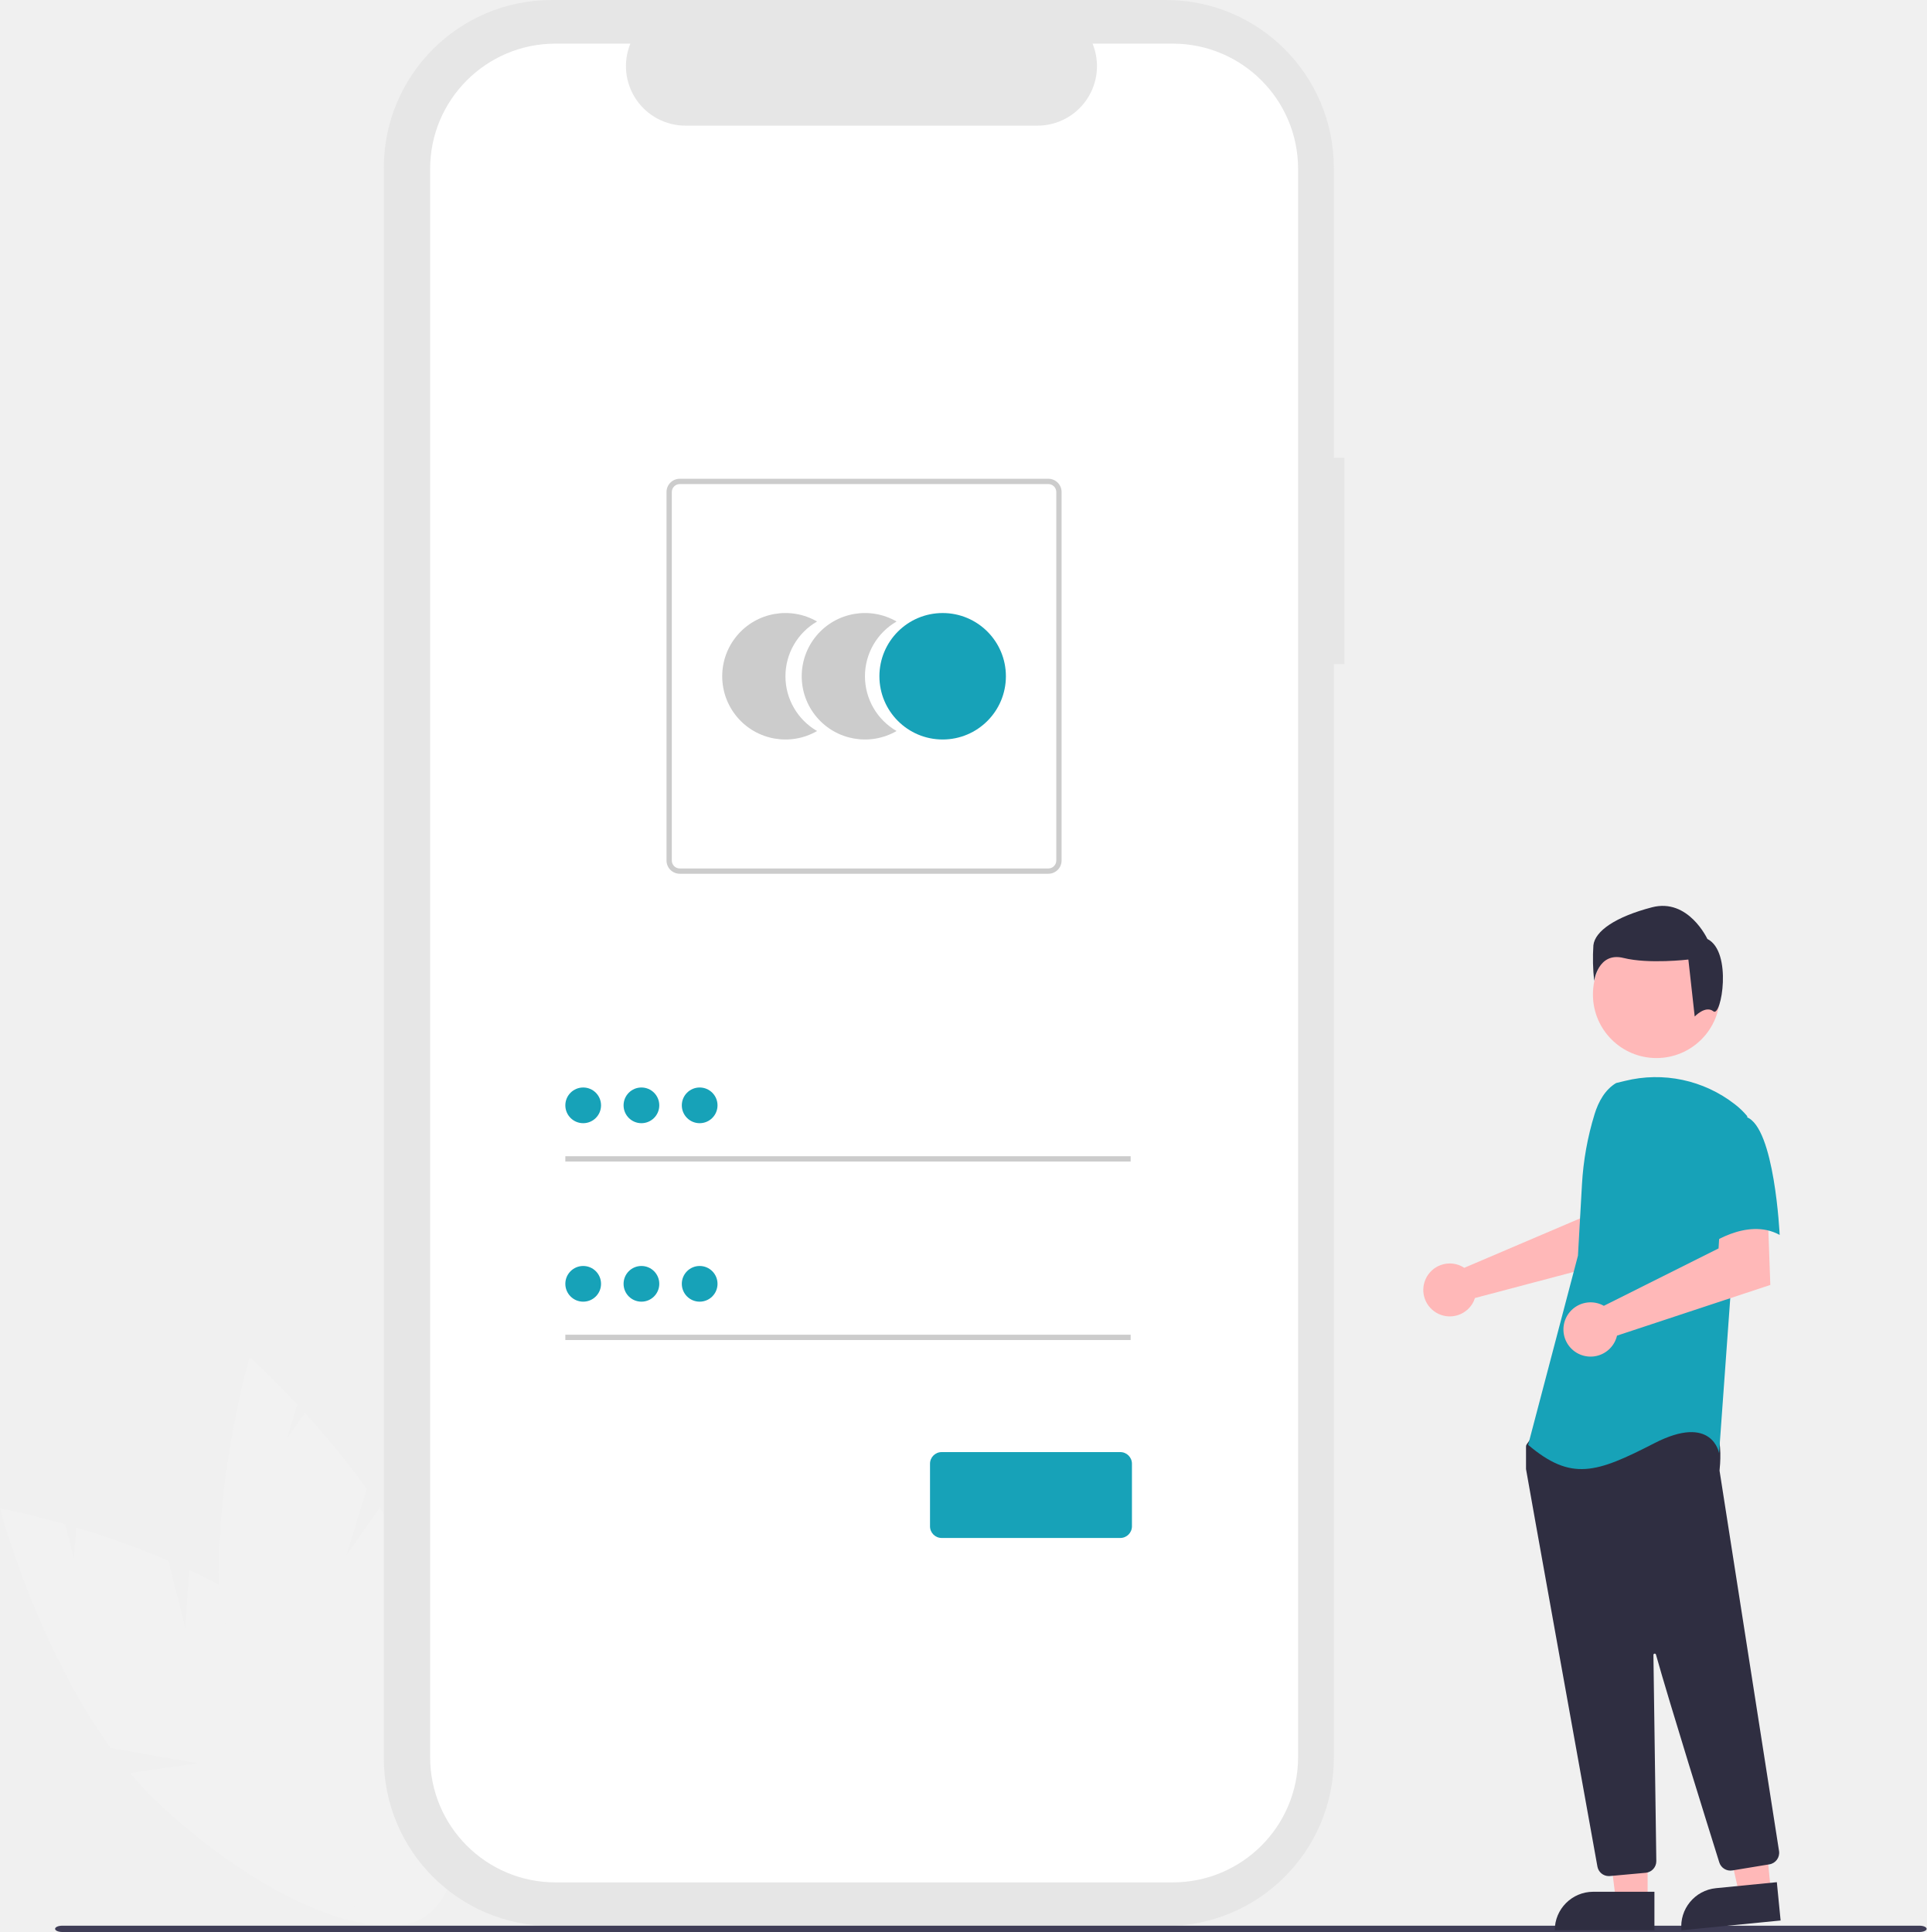
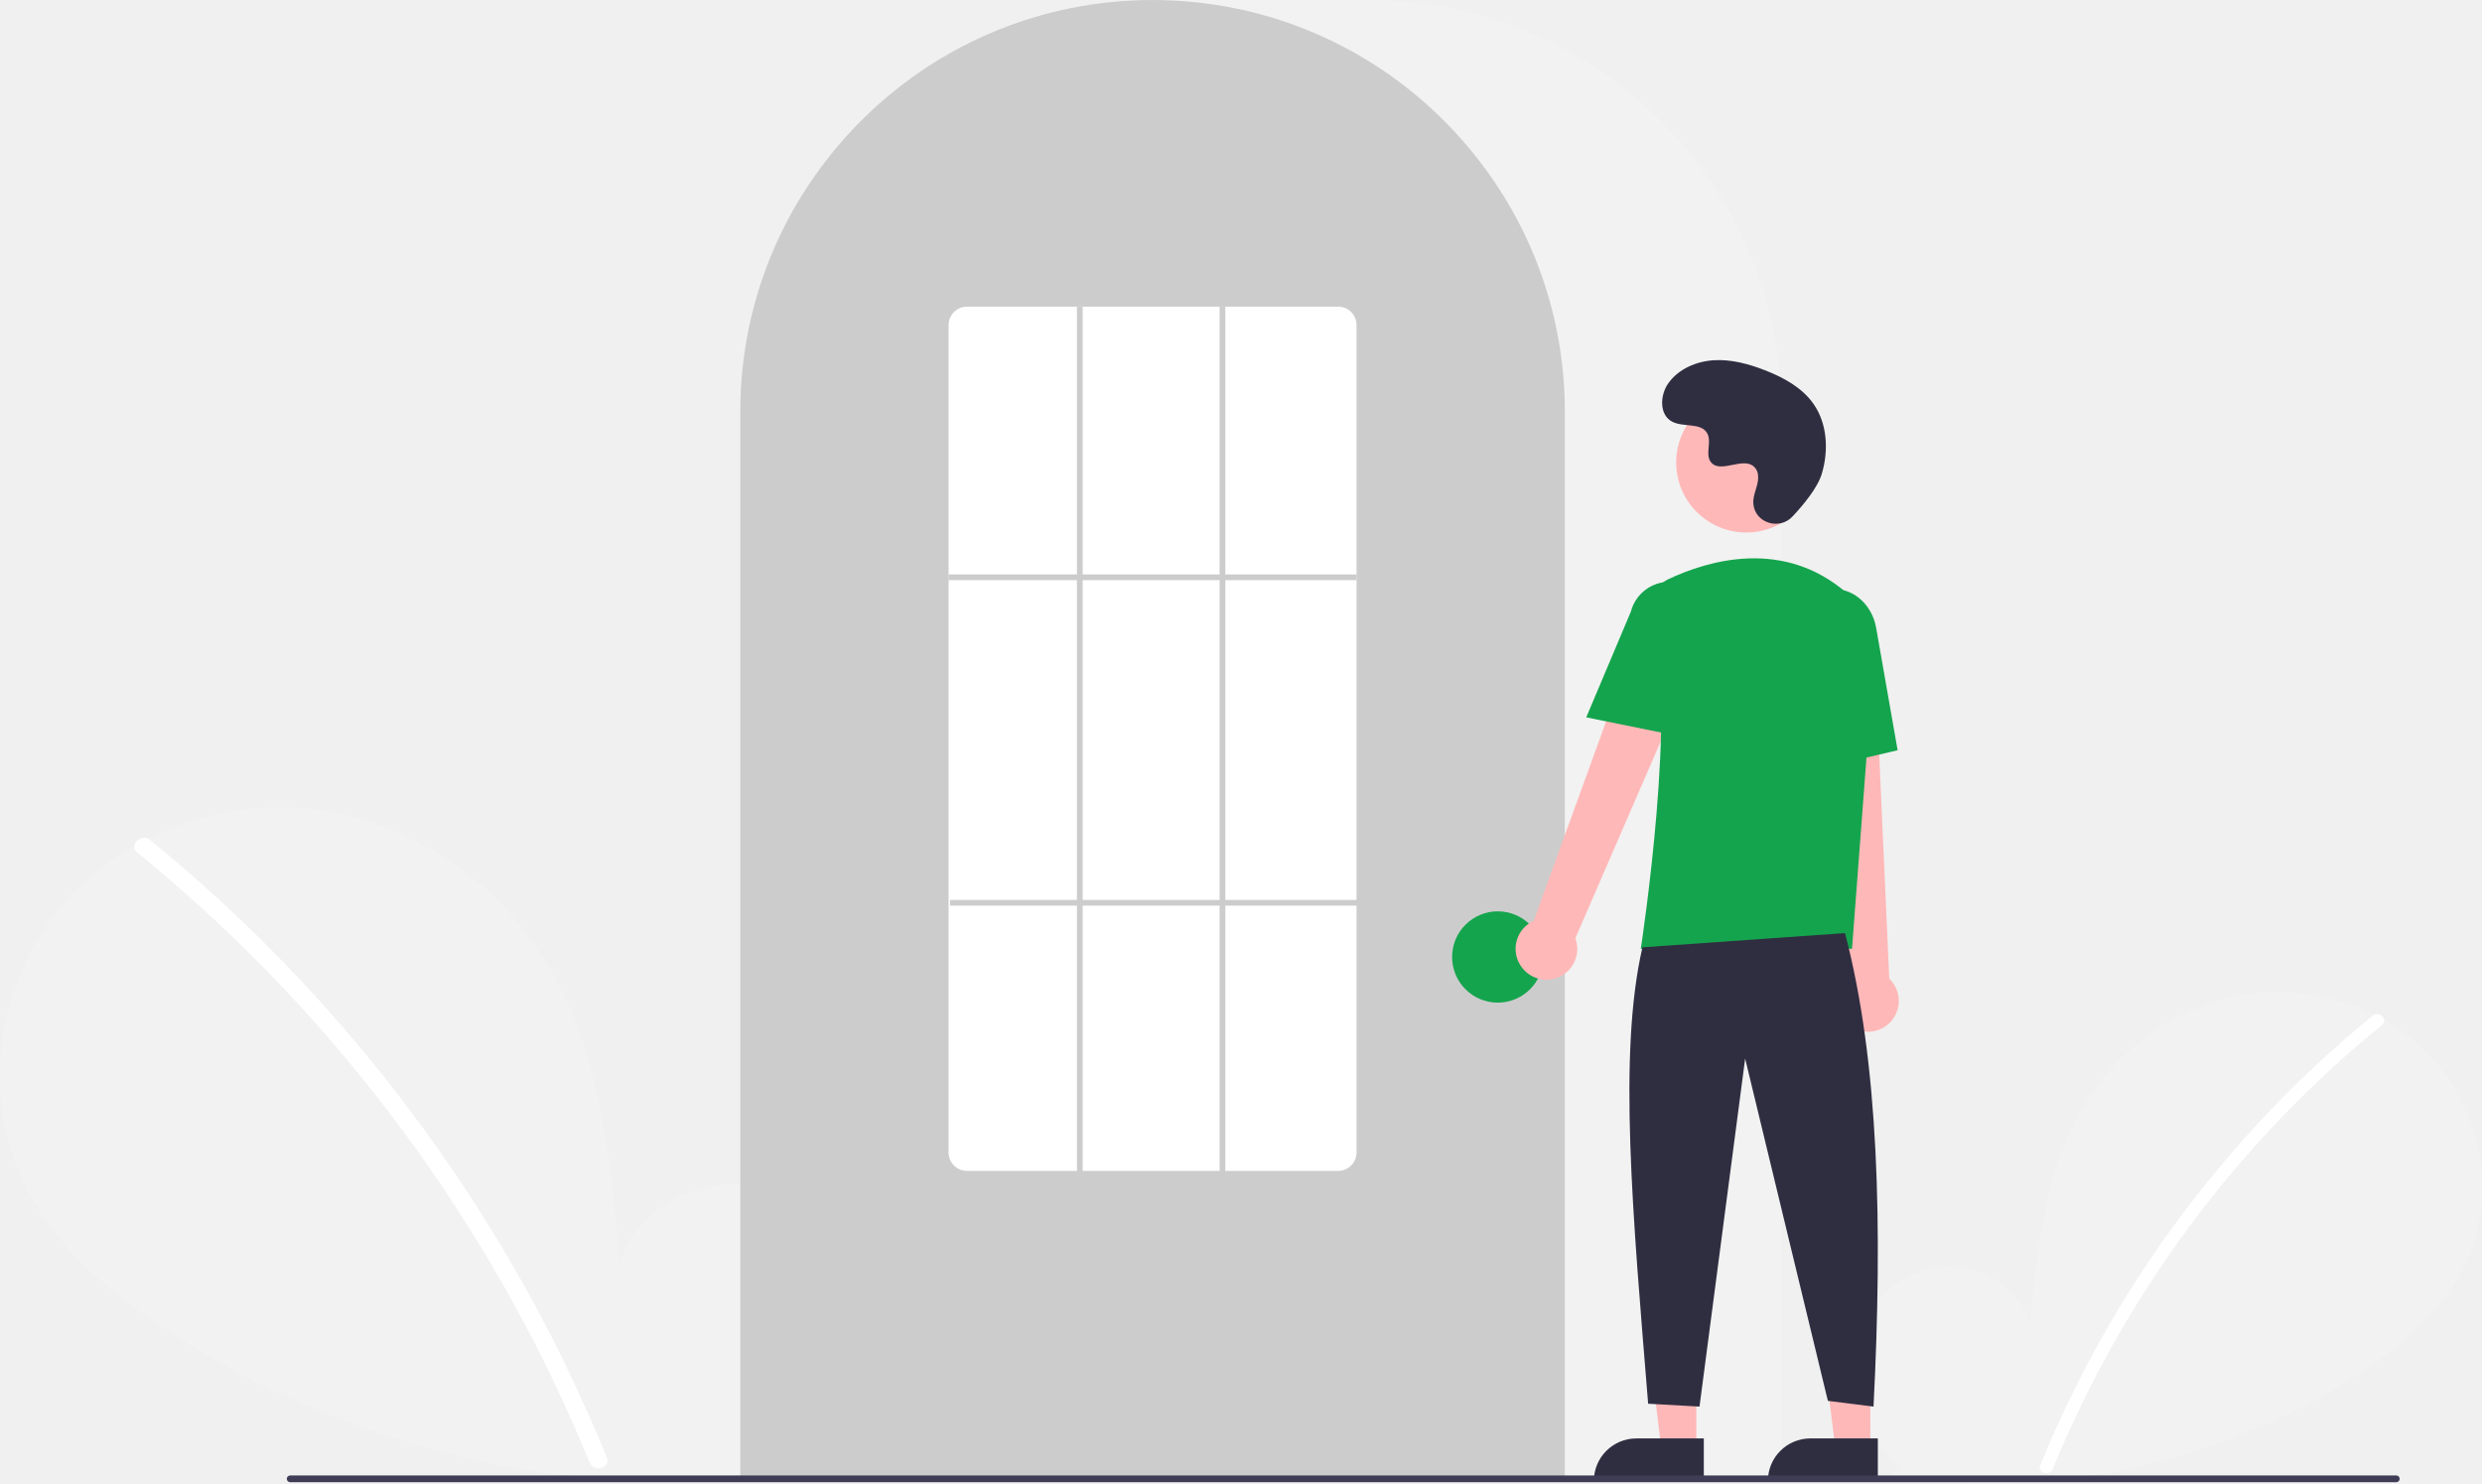
- <svg xmlns="http://www.w3.org/2000/svg" data-name="Layer 1" width="744.848" height="747.077" viewBox="0 0 744.848 747.077">
-   <path id="fa3b9e12-7275-481e-bee9-64fd9595a50d-68" data-name="Path 1" d="M299.205,705.809l-6.56-25.872a335.967,335.967,0,0,0-35.643-12.788l-.828,12.024-3.358-13.247c-15.021-4.294-25.24-6.183-25.24-6.183s13.8,52.489,42.754,92.617l33.734,5.926-26.207,3.779a135.926,135.926,0,0,0,11.719,12.422c42.115,39.092,89.024,57.028,104.773,40.06s-5.625-62.412-47.74-101.5c-13.056-12.119-29.457-21.844-45.875-29.5Z" transform="translate(-227.576 -76.46149)" fill="#f2f2f2" />
-   <path id="bde08021-c30f-4979-a9d8-cb90b72b5ca2-69" data-name="Path 2" d="M361.591,677.706l7.758-25.538a335.94,335.94,0,0,0-23.9-29.371l-6.924,9.865,3.972-13.076c-10.641-11.436-18.412-18.335-18.412-18.335s-15.315,52.067-11.275,101.384l25.815,22.51-24.392-10.312a135.919,135.919,0,0,0,3.614,16.694c15.846,55.234,46.731,94.835,68.983,88.451s27.446-56.335,11.6-111.569c-4.912-17.123-13.926-33.926-24.023-48.965Z" transform="translate(-227.576 -76.46149)" fill="#f2f2f2" />
-   <path id="b3ac2088-de9b-4f7f-bc99-0ed9705c1a9d-70" data-name="Path 22" d="M747.327,253.445h-4.092v-112.1a64.883,64.883,0,0,0-64.883-64.883H440.845a64.883,64.883,0,0,0-64.883,64.883v615a64.883,64.883,0,0,0,64.883,64.883H678.352a64.883,64.883,0,0,0,64.882-64.883v-423.105h4.092Z" transform="translate(-227.576 -76.46149)" fill="#e6e6e6" />
-   <path id="b2715b96-3117-487c-acc0-20904544b5b7-71" data-name="Path 23" d="M680.97,93.335h-31a23.02,23.02,0,0,1-21.316,31.714H492.589a23.02,23.02,0,0,1-21.314-31.714H442.319a48.454,48.454,0,0,0-48.454,48.454v614.107a48.454,48.454,0,0,0,48.454,48.454H680.97a48.454,48.454,0,0,0,48.454-48.454h0V141.788a48.454,48.454,0,0,0-48.454-48.453Z" transform="translate(-227.576 -76.46149)" fill="#fff" />
-   <path id="b06d66ec-6c84-45dd-8c27-1263a6253192-72" data-name="Path 6" d="M531.234,337.965a24.437,24.437,0,0,1,12.23-21.174,24.45,24.45,0,1,0,0,42.345A24.434,24.434,0,0,1,531.234,337.965Z" transform="translate(-227.576 -76.46149)" fill="#ccc" />
-   <path id="e73810fe-4cf4-40cc-8c7c-ca544ce30bd4-73" data-name="Path 7" d="M561.971,337.965a24.436,24.436,0,0,1,12.23-21.174,24.45,24.45,0,1,0,0,42.345A24.434,24.434,0,0,1,561.971,337.965Z" transform="translate(-227.576 -76.46149)" fill="#ccc" />
-   <circle id="a4813fcf-056e-4514-bb8b-e6506f49341f" data-name="Ellipse 1" cx="364.434" cy="261.502" r="24.45" fill="#17a2b8" />
-   <path id="bbe451c3-febc-41ba-8083-4c8307a2e73e-74" data-name="Path 8" d="M632.872,414.33h-142.5a5.123,5.123,0,0,1-5.117-5.117v-142.5a5.123,5.123,0,0,1,5.117-5.117h142.5a5.123,5.123,0,0,1,5.117,5.117v142.5A5.123,5.123,0,0,1,632.872,414.33Zm-142.5-150.686a3.073,3.073,0,0,0-3.07,3.07v142.5a3.073,3.073,0,0,0,3.07,3.07h142.5a3.073,3.073,0,0,0,3.07-3.07v-142.5a3.073,3.073,0,0,0-3.07-3.07Z" transform="translate(-227.576 -76.46149)" fill="#ccc" />
-   <rect id="bb28937d-932f-4fdf-befe-f406e51091fe" data-name="Rectangle 1" x="218.562" y="447.102" width="218.552" height="2.047" fill="#ccc" />
-   <circle id="fcef55fc-4968-45b2-93bb-1a1080c85fc7" data-name="Ellipse 2" cx="225.464" cy="427.42" r="6.902" fill="#17a2b8" />
-   <rect id="ff33d889-4c74-4b91-85ef-b4882cc8fe76" data-name="Rectangle 2" x="218.562" y="516.118" width="218.552" height="2.047" fill="#ccc" />
-   <circle id="e8fa0310-b872-4adf-aedd-0c6eda09f3b8" data-name="Ellipse 3" cx="225.464" cy="496.437" r="6.902" fill="#17a2b8" />
-   <path d="M660.69,671.172H591.622a4.505,4.505,0,0,1-4.5-4.5v-24.208a4.505,4.505,0,0,1,4.5-4.5h69.068a4.505,4.505,0,0,1,4.5,4.5v24.208A4.505,4.505,0,0,1,660.69,671.172Z" transform="translate(-227.576 -76.46149)" fill="#17a2b8" />
-   <circle id="e12ee00d-aa4a-4413-a013-11d20b7f97f7" data-name="Ellipse 7" cx="247.978" cy="427.42" r="6.902" fill="#17a2b8" />
-   <circle id="f58f497e-6949-45c8-be5f-eee2aa0f6586" data-name="Ellipse 8" cx="270.492" cy="427.42" r="6.902" fill="#17a2b8" />
-   <circle id="b4d4939a-c6e6-4f4d-ba6c-e8b05485017d" data-name="Ellipse 9" cx="247.978" cy="496.437" r="6.902" fill="#17a2b8" />
-   <circle id="aff120b1-519b-4e96-ac87-836aa55663de" data-name="Ellipse 10" cx="270.492" cy="496.437" r="6.902" fill="#17a2b8" />
-   <path id="f1094013-1297-477a-ac57-08eac07c4bd5-75" data-name="Path 88" d="M969.642,823.539H251.656c-1.537,0-2.782-.546-2.782-1.218s1.245-1.219,2.782-1.219H969.642c1.536,0,2.782.546,2.782,1.219S971.178,823.539,969.642,823.539Z" transform="translate(-227.576 -76.46149)" fill="#3f3d56" />
-   <path d="M792.253,565.923a10.094,10.094,0,0,1,1.411.787l44.852-19.143,1.601-11.815,17.922-.11-1.059,27.098-59.2,15.656a10.608,10.608,0,0,1-.447,1.208,10.235,10.235,0,1,1-5.079-13.682Z" transform="translate(-227.576 -76.46149)" fill="#ffb8b8" />
-   <polygon points="636.98 735.021 624.72 735.021 618.888 687.733 636.982 687.734 636.98 735.021" fill="#ffb8b8" />
-   <path d="M615.963,731.518h23.644a0,0,0,0,1,0,0v14.887a0,0,0,0,1,0,0H601.076a0,0,0,0,1,0,0v0A14.887,14.887,0,0,1,615.963,731.518Z" fill="#2f2e41" />
-   <polygon points="684.66 731.557 672.459 732.759 662.018 686.271 680.025 684.497 684.66 731.557" fill="#ffb8b8" />
-   <path d="M891.686,806.128h23.644a0,0,0,0,1,0,0v14.887a0,0,0,0,1,0,0H876.799a0,0,0,0,1,0,0v0A14.887,14.887,0,0,1,891.686,806.128Z" transform="translate(-303.0087 15.2906) rotate(-5.62529)" fill="#2f2e41" />
-   <circle cx="640.393" cy="384.574" r="24.561" fill="#ffb8b8" />
-   <path d="M849.556,801.919a4.471,4.471,0,0,1-4.415-3.697c-6.346-35.226-27.088-150.405-27.584-153.596a1.427,1.427,0,0,1-.016-.222v-8.588a1.489,1.489,0,0,1,.279-.872l2.74-3.838a1.478,1.478,0,0,1,1.144-.625c15.622-.732,66.784-2.879,69.256.209h0c2.482,3.104,1.605,12.507,1.404,14.36l.01.193,22.985,146.995a4.512,4.512,0,0,1-3.715,5.135l-14.356,2.365a4.521,4.521,0,0,1-5.025-3.093c-4.44-14.188-19.329-61.918-24.489-80.387a.499.499,0,0,0-.98.139c.258,17.605.881,62.523,1.096,78.037l.023,1.671a4.518,4.518,0,0,1-4.093,4.536l-13.844,1.258C849.836,801.914,849.695,801.919,849.556,801.919Z" transform="translate(-227.576 -76.46149)" fill="#2f2e41" />
-   <path id="ae7af94f-88d7-4204-9f07-e3651de85c05-76" data-name="Path 99" d="M852.381,495.254c-4.286,2.548-6.851,7.23-8.323,11.995a113.681,113.681,0,0,0-4.884,27.159l-1.556,27.6-19.255,73.17c16.689,14.121,26.315,10.912,48.78-.639s25.032,3.851,25.032,3.851l4.492-62.258,6.418-68.032a30.164,30.164,0,0,0-4.861-4.674,49.658,49.658,0,0,0-42.442-8.995Z" transform="translate(-227.576 -76.46149)" fill="#17a2b8" />
-   <path d="M846.127,580.7a10.526,10.526,0,0,1,1.501.704l44.348-22.197.736-12.026,18.294-1.261.98,27.413L852.72,592.932a10.496,10.496,0,1,1-6.593-12.232Z" transform="translate(-227.576 -76.46149)" fill="#ffb8b8" />
-   <path id="a6768b0e-63d0-4b31-8462-9b2e0b00f0fd-77" data-name="Path 101" d="M902.766,508.412c10.912,3.851,12.834,45.574,12.834,45.574-12.837-7.06-28.241,4.493-28.241,4.493s-3.209-10.912-7.06-25.032a24.53,24.53,0,0,1,5.134-23.106S891.854,504.558,902.766,508.412Z" transform="translate(-227.576 -76.46149)" fill="#17a2b8" />
-   <path id="bfd7963f-0cf8-4885-9d3a-2c00bccda2e3-78" data-name="Path 102" d="M889.991,467.531c-3.06-2.448-7.235,2.002-7.235,2.002l-2.448-22.033s-15.301,1.833-25.093-.612-11.323,8.875-11.323,8.875a78.58,78.58,0,0,1-.306-13.771c.612-5.508,8.568-11.017,22.645-14.689S887.652,439.543,887.652,439.543C897.445,444.439,893.051,469.979,889.991,467.531Z" transform="translate(-227.576 -76.46149)" fill="#2f2e41" />
+ <svg xmlns="http://www.w3.org/2000/svg" data-name="Layer 1" width="870" height="520.139" viewBox="0 0 870 520.139">
+   <path d="M831.092,704.187c-11.138-9.412-17.904-24.28-16.13-38.754s12.764-27.78,27.018-30.854,30.504,5.435,34.834,19.359c2.383-26.846,5.129-54.818,19.402-77.68,12.924-20.701,35.309-35.514,59.569-38.164s49.803,7.359,64.933,26.507,18.835,46.985,8.238,68.969c-7.806,16.195-22.188,28.247-37.257,38.052a240.452,240.452,0,0,1-164.454,35.977Z" transform="translate(-165 -189.9307)" fill="#f2f2f2" />
+   <path d="M996.728,546.01a393.414,393.414,0,0,0-54.826,54.442,394.561,394.561,0,0,0-61.752,103.194c-1.112,2.725,3.313,3.911,4.412,1.216A392.342,392.342,0,0,1,999.963,549.245c2.284-1.86-.97-5.08-3.236-3.236Z" transform="translate(-165 -189.9307)" fill="#fff" />
+   <path d="M445.067,701.63c15.299-12.927,24.591-33.348,22.154-53.228s-17.531-38.156-37.11-42.377-41.897,7.464-47.844,26.59c-3.273-36.873-7.044-75.292-26.648-106.693-17.751-28.433-48.497-48.778-81.818-52.418s-68.404,10.107-89.185,36.407-25.869,64.535-11.315,94.729c10.722,22.243,30.475,38.797,51.172,52.264,66.03,42.965,147.939,60.884,225.877,49.415" transform="translate(-165 -189.9307)" fill="#f2f2f2" />
+   <path d="M217.567,484.373a540.355,540.355,0,0,1,75.304,74.777A548.076,548.076,0,0,1,352.257,647.04a545.835,545.835,0,0,1,25.43,53.846c1.527,3.743-4.55,5.372-6.06,1.671a536.36,536.36,0,0,0-49.009-92.727A539.734,539.734,0,0,0,256.889,528.632a538.441,538.441,0,0,0-43.766-39.815c-3.138-2.555,1.332-6.978,4.444-4.444Z" transform="translate(-165 -189.9307)" fill="#fff" />
+   <path d="M789.5,708.931h-365v-374.5c0-79.678,64.822-144.5,144.5-144.5h76c79.677,0,144.5,64.822,144.5,144.5Z" transform="translate(-165 -189.9307)" fill="#f2f2f2" />
+   <path d="M713.5,708.931h-289v-374.5a143.382,143.382,0,0,1,27.596-84.944c.664-.905,1.326-1.798,2.009-2.681a144.466,144.466,0,0,1,30.754-29.851c.66-.48,1.322-.952,1.994-1.423a144.16,144.16,0,0,1,31.472-16.459c.661-.25,1.334-.501,2.007-.742a144.02,144.02,0,0,1,31.108-7.336c.658-.09,1.333-.16,2.008-.23a146.288,146.288,0,0,1,31.105,0c.673.07,1.349.141,2.014.231a143.995,143.995,0,0,1,31.1,7.335c.673.241,1.346.492,2.009.743a143.799,143.799,0,0,1,31.106,16.216c.672.461,1.344.933,2.006,1.405a145.987,145.987,0,0,1,18.384,15.564,144.305,144.305,0,0,1,12.724,14.551c.681.88,1.343,1.773,2.005,2.677A143.382,143.382,0,0,1,713.5,334.431Z" transform="translate(-165 -189.9307)" fill="#ccc" />
+   <circle cx="525" cy="335.5" r="16" fill="#14a44d" />
+   <polygon points="594.599 507.783 582.339 507.783 576.506 460.495 594.601 460.496 594.599 507.783" fill="#ffb8b8" />
+   <path d="M573.582,504.28h23.644a0,0,0,0,1,0,0v14.887a0,0,0,0,1,0,0H558.695a0,0,0,0,1,0,0v0a14.887,14.887,0,0,1,14.887-14.887Z" fill="#2f2e41" />
+   <polygon points="655.599 507.783 643.339 507.783 637.506 460.495 655.601 460.496 655.599 507.783" fill="#ffb8b8" />
+   <path d="M634.582,504.28h23.644a0,0,0,0,1,0,0v14.887a0,0,0,0,1,0,0H619.695a0,0,0,0,1,0,0v0a14.887,14.887,0,0,1,14.887-14.887Z" fill="#2f2e41" />
+   <path d="M698.098,528.6a10.743,10.743,0,0,1,4.511-15.843l41.676-114.867L764.791,409.082,717.206,518.853a10.801,10.801,0,0,1-19.109,9.748Z" transform="translate(-165 -189.9307)" fill="#ffb8b8" />
+   <path d="M814.336,550.184a10.743,10.743,0,0,1-2.893-16.217L798.533,412.458l23.338,1.066L827.236,533.045a10.801,10.801,0,0,1-12.9,17.139Z" transform="translate(-165 -189.9307)" fill="#ffb8b8" />
+   <circle cx="612.106" cy="162.123" r="24.561" fill="#ffb8b8" />
+   <path d="M814.18,522.549H740.133l.089-.576c.133-.861,13.197-86.439,3.562-114.436a11.813,11.813,0,0,1,6.069-14.584h0c13.772-6.485,40.208-14.471,62.52,4.909a28.234,28.234,0,0,1,9.459,23.396Z" transform="translate(-165 -189.9307)" fill="#14a44d" />
+   <path d="M754.354,448.181,721.018,441.418l15.626-37.03a13.997,13.997,0,0,1,27.106,6.998Z" transform="translate(-165 -189.9307)" fill="#14a44d" />
+   <path d="M797.05,460.739l-2.004-45.941c-1.52-8.636,3.424-16.8,11.027-18.135,7.605-1.33,15.032,4.66,16.558,13.36l7.533,42.928Z" transform="translate(-165 -189.9307)" fill="#14a44d" />
+   <path d="M811.716,517.049c11.915,45.377,13.214,103.069,10,166l-16-2-29-120-16,122-18-1c-5.377-66.03-10.613-122.715-2-160Z" transform="translate(-165 -189.9307)" fill="#2f2e41" />
+   <path d="M793.289,371.035c-4.582,4.881-13.091,2.261-13.688-4.407a8.055,8.055,0,0,1,.01-1.556c.308-2.954,2.015-5.635,1.606-8.754a4.59,4.59,0,0,0-.84-2.149c-3.651-4.889-12.222,2.187-15.668-2.239-2.113-2.714.371-6.987-1.251-10.021-2.14-4.004-8.479-2.029-12.454-4.221-4.423-2.439-4.158-9.225-1.247-13.353,3.551-5.034,9.776-7.72,15.923-8.107s12.253,1.275,17.992,3.511c6.521,2.541,12.988,6.054,17.001,11.788,4.88,6.973,5.35,16.348,2.909,24.502C802.098,360.99,797.031,367.049,793.289,371.035Z" transform="translate(-165 -189.9307)" fill="#2f2e41" />
+   <path d="M1004.982,709.574h-738.294a1.191,1.191,0,0,1,0-2.381h738.294a1.191,1.191,0,0,1,0,2.381Z" transform="translate(-165 -189.9307)" fill="#3f3d56" />
+   <path d="M634,600.431H504a6.465,6.465,0,0,1-6.5-6.415V303.846a6.465,6.465,0,0,1,6.5-6.415H634a6.465,6.465,0,0,1,6.5,6.415V594.015A6.465,6.465,0,0,1,634,600.431Z" transform="translate(-165 -189.9307)" fill="#fff" />
+   <rect x="332.5" y="201.39" width="143" height="2" fill="#ccc" />
+   <rect x="333" y="315.5" width="143" height="2" fill="#ccc" />
+   <rect x="377.5" y="107.5" width="2" height="304" fill="#ccc" />
+   <rect x="427.5" y="107.5" width="2" height="304" fill="#ccc" />
</svg>
